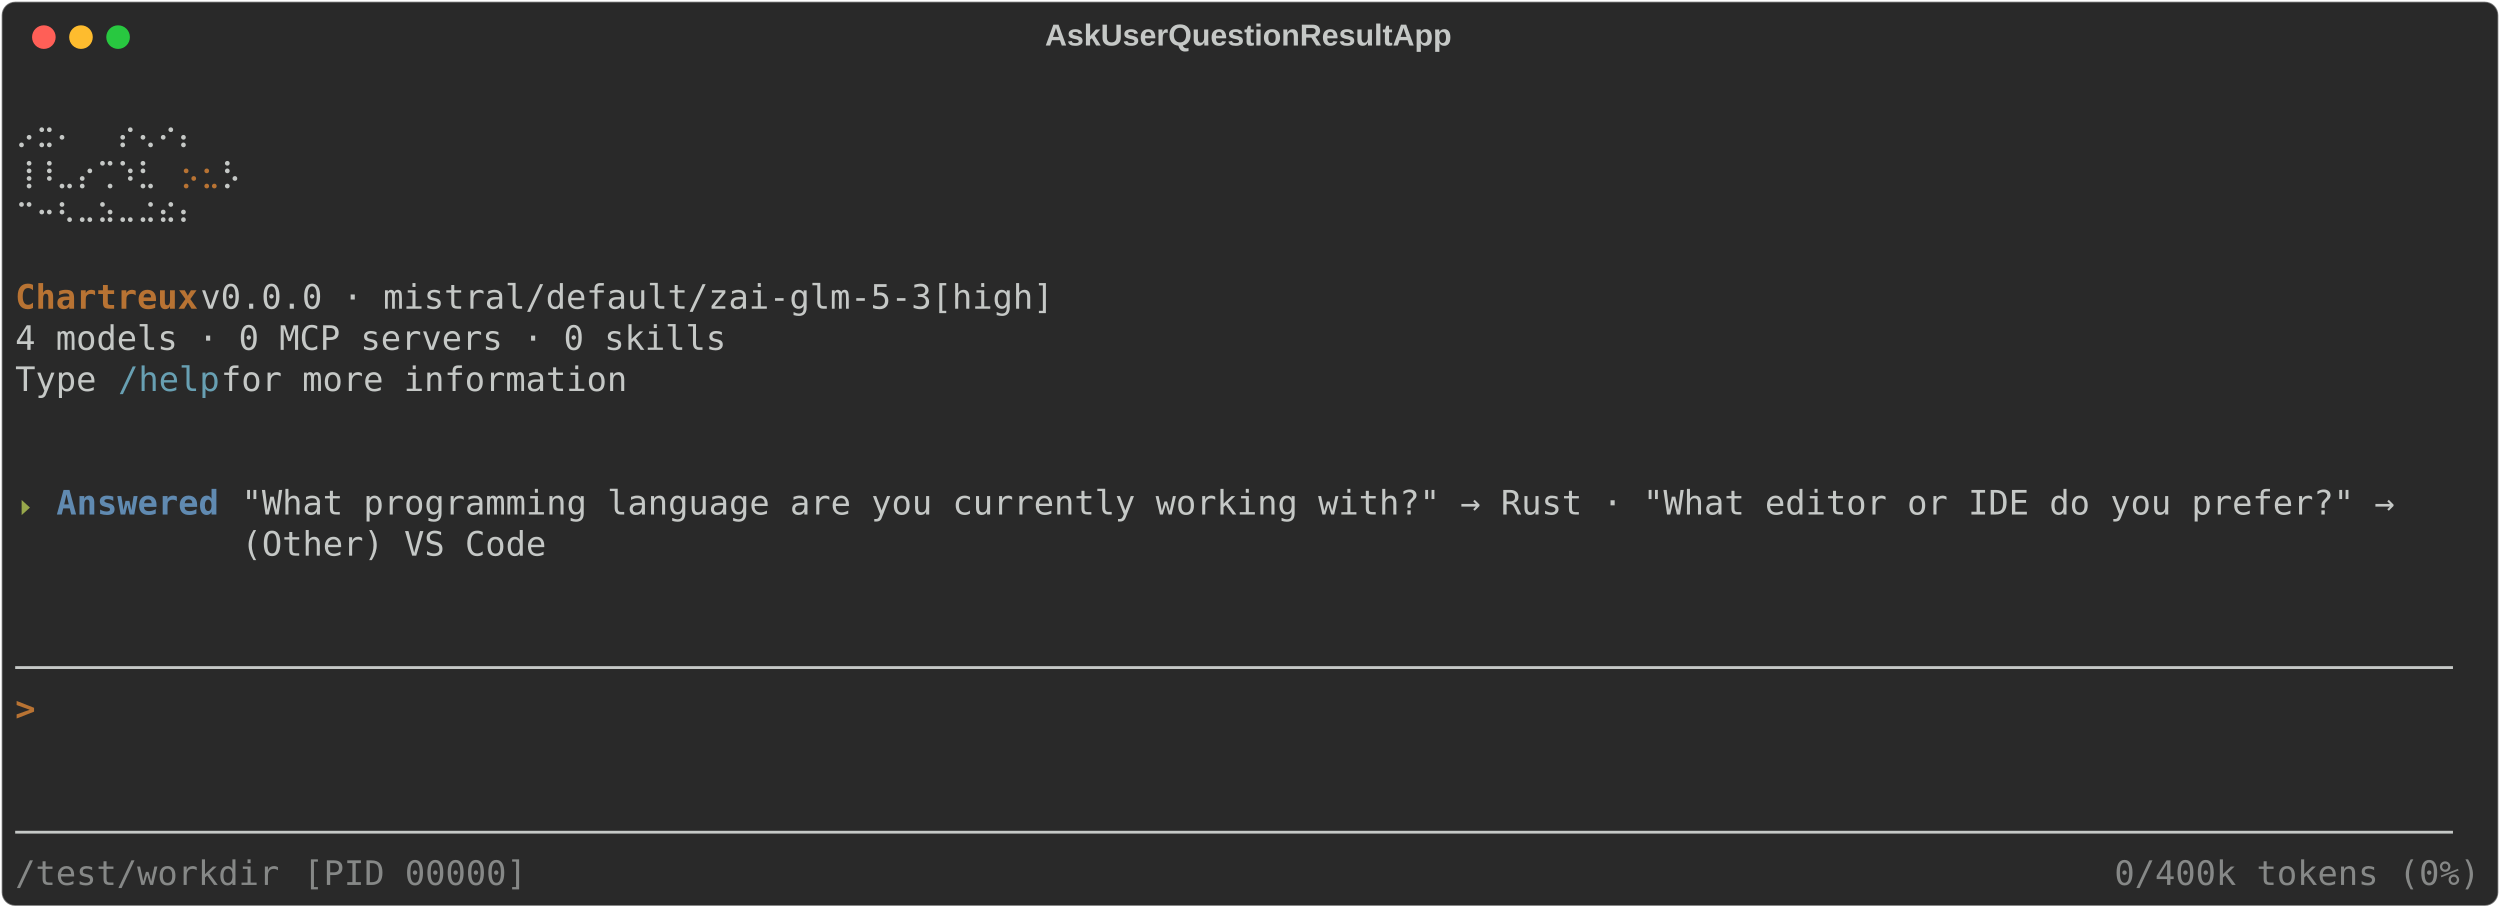
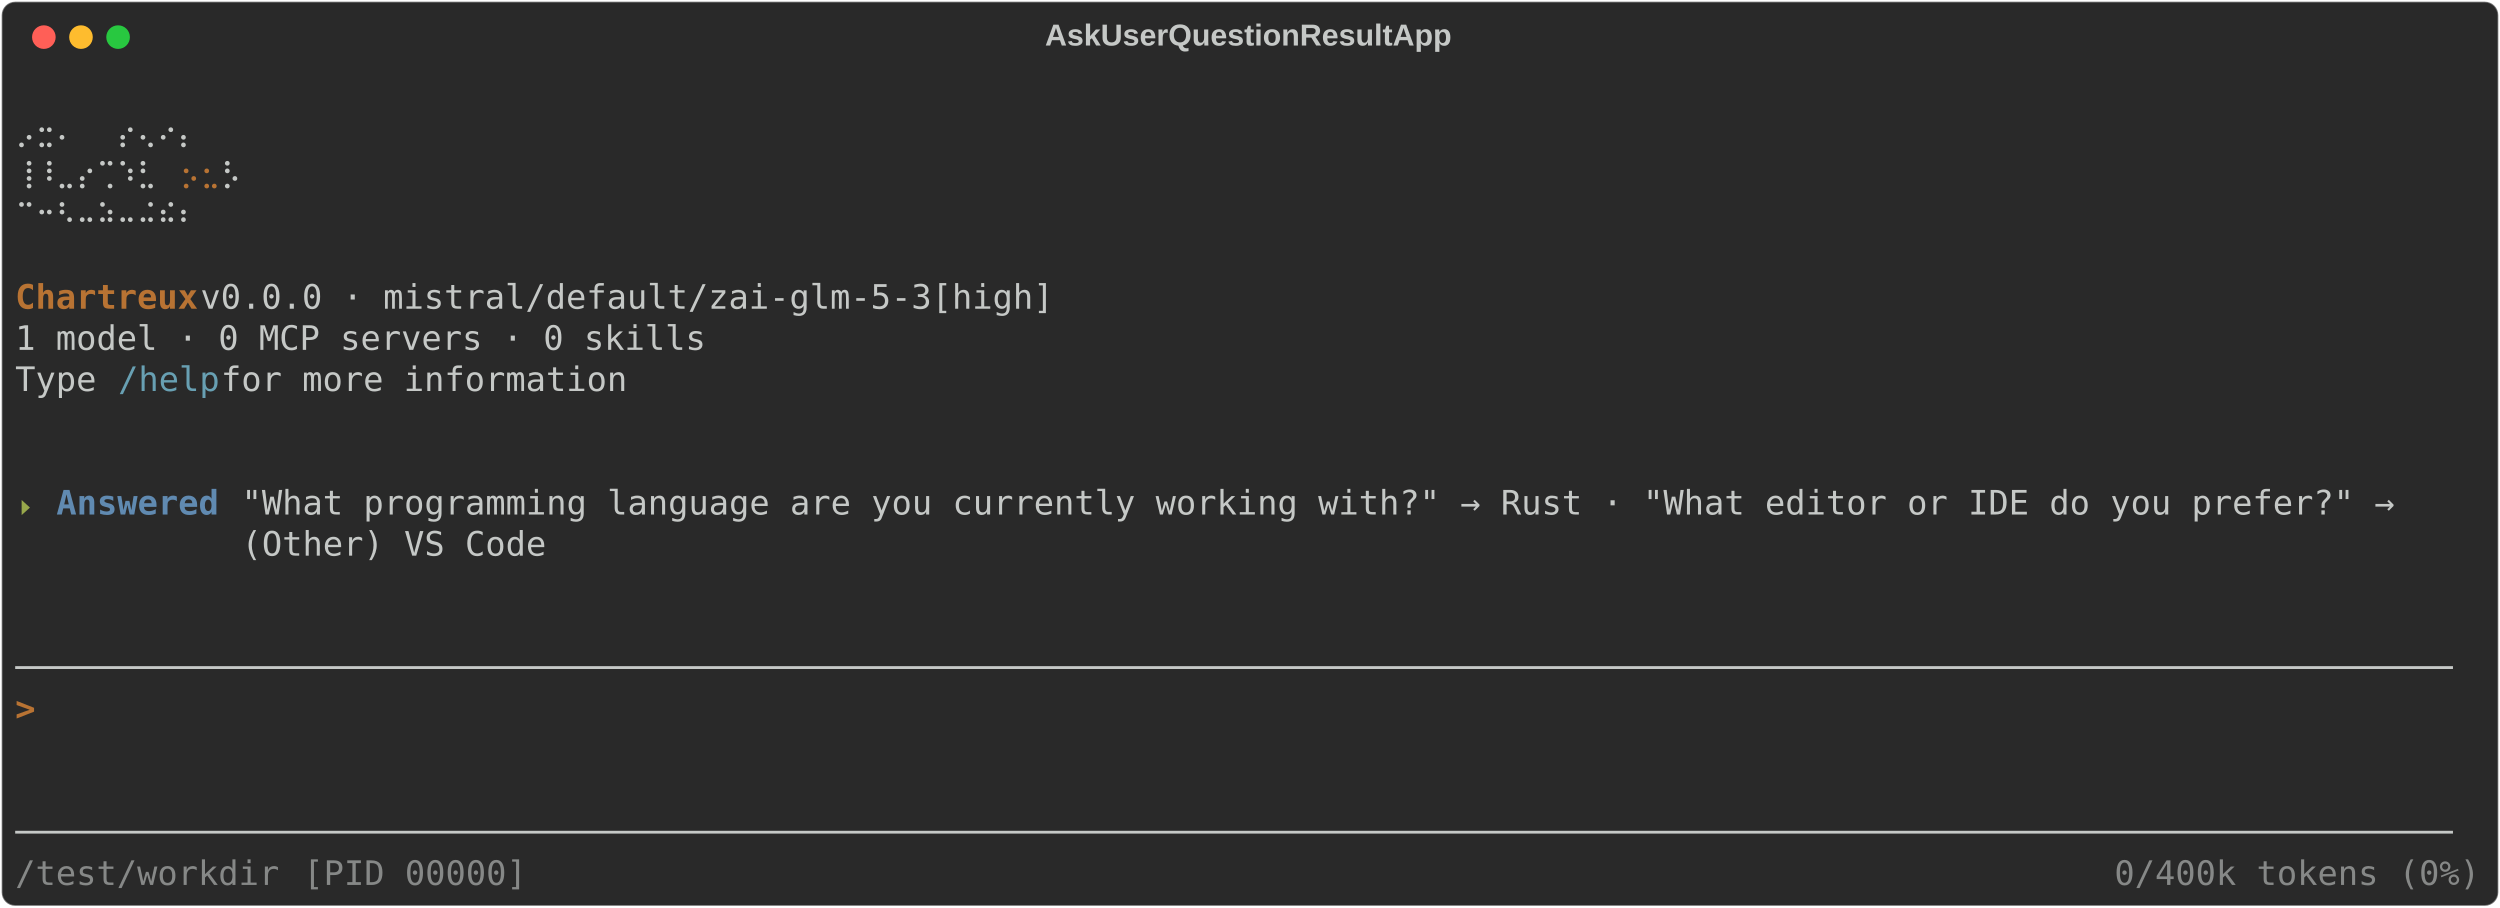
<svg xmlns="http://www.w3.org/2000/svg" class="rich-terminal" viewBox="0 0 1482 538.0">
  <style>

    @font-face {
        font-family: "Fira Code";
        src: local("FiraCode-Regular"),
                url("https://cdnjs.cloudflare.com/ajax/libs/firacode/6.2.0/woff2/FiraCode-Regular.woff2") format("woff2"),
                url("https://cdnjs.cloudflare.com/ajax/libs/firacode/6.2.0/woff/FiraCode-Regular.woff") format("woff");
        font-style: normal;
        font-weight: 400;
    }
    @font-face {
        font-family: "Fira Code";
        src: local("FiraCode-Bold"),
                url("https://cdnjs.cloudflare.com/ajax/libs/firacode/6.2.0/woff2/FiraCode-Bold.woff2") format("woff2"),
                url("https://cdnjs.cloudflare.com/ajax/libs/firacode/6.2.0/woff/FiraCode-Bold.woff") format("woff");
        font-style: bold;
        font-weight: 700;
    }

    .terminal-matrix {
        font-family: Fira Code, monospace;
        font-size: 20px;
        line-height: 24.4px;
        font-variant-east-asian: full-width;
    }

    .terminal-title {
        font-size: 18px;
        font-weight: bold;
        font-family: arial;
    }

    .terminal-r1 { fill: #c5c8c6 }
.terminal-r2 { fill: #b87333 }
.terminal-r3 { fill: #b87333;font-weight: bold }
.terminal-r4 { fill: #68a0b3 }
.terminal-r5 { fill: #98a84b }
.terminal-r6 { fill: #608ab1;font-weight: bold }
.terminal-r7 { fill: #868887 }
    </style>
  <defs>
    <clipPath id="terminal-clip-terminal">
      <rect x="0" y="0" width="1463.0" height="487.0" />
    </clipPath>
    <clipPath id="terminal-line-0">
      <rect x="0" y="1.5" width="1464" height="24.65" />
    </clipPath>
    <clipPath id="terminal-line-1">
      <rect x="0" y="25.9" width="1464" height="24.65" />
    </clipPath>
    <clipPath id="terminal-line-2">
      <rect x="0" y="50.3" width="1464" height="24.65" />
    </clipPath>
    <clipPath id="terminal-line-3">
      <rect x="0" y="74.7" width="1464" height="24.65" />
    </clipPath>
    <clipPath id="terminal-line-4">
      <rect x="0" y="99.1" width="1464" height="24.65" />
    </clipPath>
    <clipPath id="terminal-line-5">
      <rect x="0" y="123.5" width="1464" height="24.65" />
    </clipPath>
    <clipPath id="terminal-line-6">
      <rect x="0" y="147.9" width="1464" height="24.65" />
    </clipPath>
    <clipPath id="terminal-line-7">
      <rect x="0" y="172.3" width="1464" height="24.65" />
    </clipPath>
    <clipPath id="terminal-line-8">
      <rect x="0" y="196.7" width="1464" height="24.65" />
    </clipPath>
    <clipPath id="terminal-line-9">
      <rect x="0" y="221.1" width="1464" height="24.65" />
    </clipPath>
    <clipPath id="terminal-line-10">
      <rect x="0" y="245.5" width="1464" height="24.65" />
    </clipPath>
    <clipPath id="terminal-line-11">
      <rect x="0" y="269.9" width="1464" height="24.65" />
    </clipPath>
    <clipPath id="terminal-line-12">
      <rect x="0" y="294.3" width="1464" height="24.65" />
    </clipPath>
    <clipPath id="terminal-line-13">
      <rect x="0" y="318.7" width="1464" height="24.65" />
    </clipPath>
    <clipPath id="terminal-line-14">
      <rect x="0" y="343.1" width="1464" height="24.65" />
    </clipPath>
    <clipPath id="terminal-line-15">
      <rect x="0" y="367.5" width="1464" height="24.65" />
    </clipPath>
    <clipPath id="terminal-line-16">
      <rect x="0" y="391.9" width="1464" height="24.65" />
    </clipPath>
    <clipPath id="terminal-line-17">
      <rect x="0" y="416.3" width="1464" height="24.65" />
    </clipPath>
    <clipPath id="terminal-line-18">
      <rect x="0" y="440.7" width="1464" height="24.65" />
    </clipPath>
  </defs>
  <rect fill="#292929" stroke="rgba(255,255,255,0.35)" stroke-width="1" x="1" y="1" width="1480" height="536" rx="8" />
  <text class="terminal-title" fill="#c5c8c6" text-anchor="middle" x="740" y="27">AskUserQuestionResultApp</text>
  <g transform="translate(26,22)">
    <circle cx="0" cy="0" r="7" fill="#ff5f57" />
    <circle cx="22" cy="0" r="7" fill="#febc2e" />
    <circle cx="44" cy="0" r="7" fill="#28c840" />
  </g>
  <g transform="translate(9, 41)" clip-path="url(#terminal-clip-terminal)">
    <g class="terminal-matrix">
      <text class="terminal-r1" x="1464" y="20" textLength="12.2" clip-path="url(#terminal-line-0)">
</text>
      <text class="terminal-r1" x="0" y="44.4" textLength="134.2" clip-path="url(#terminal-line-1)">  ⡠⣒⠄  ⡔⢄⠔⡄</text>
      <text class="terminal-r1" x="1464" y="44.4" textLength="12.2" clip-path="url(#terminal-line-1)">
</text>
      <text class="terminal-r1" x="0" y="68.8" textLength="97.6" clip-path="url(#terminal-line-2)"> ⢸⠸⣀⡔⢉⠱⣃</text>
      <text class="terminal-r2" x="97.6" y="68.8" textLength="12.2" clip-path="url(#terminal-line-2)">⡢</text>
      <text class="terminal-r2" x="109.8" y="68.8" textLength="12.2" clip-path="url(#terminal-line-2)">⣂</text>
      <text class="terminal-r1" x="122" y="68.8" textLength="12.2" clip-path="url(#terminal-line-2)">⡣</text>
      <text class="terminal-r1" x="1464" y="68.8" textLength="12.2" clip-path="url(#terminal-line-2)">
</text>
      <text class="terminal-r1" x="0" y="93.2" textLength="134.2" clip-path="url(#terminal-line-3)">  ⠉⠒⠣⠤⠵⠤⠬⠮⠆</text>
      <text class="terminal-r1" x="1464" y="93.2" textLength="12.2" clip-path="url(#terminal-line-3)">
</text>
      <text class="terminal-r1" x="1464" y="117.6" textLength="12.2" clip-path="url(#terminal-line-4)">
</text>
      <text class="terminal-r3" x="0" y="142" textLength="109.8" clip-path="url(#terminal-line-5)">Chartreux</text>
      <text class="terminal-r1" x="109.8" y="142" textLength="524.6" clip-path="url(#terminal-line-5)"> v0.0.0 · mistral/default/zai-glm-5-3[high]</text>
      <text class="terminal-r1" x="1464" y="142" textLength="12.2" clip-path="url(#terminal-line-5)">
</text>
-       <text class="terminal-r1" x="0" y="166.4" textLength="427" clip-path="url(#terminal-line-6)">4 models · 0 MCP servers · 0 skills</text>
+       <text class="terminal-r1" x="0" y="166.4" textLength="414.8" clip-path="url(#terminal-line-6)">1 model · 0 MCP servers · 0 skills</text>
      <text class="terminal-r1" x="1464" y="166.4" textLength="12.2" clip-path="url(#terminal-line-6)">
</text>
      <text class="terminal-r1" x="0" y="190.8" textLength="61" clip-path="url(#terminal-line-7)">Type </text>
      <text class="terminal-r4" x="61" y="190.8" textLength="61" clip-path="url(#terminal-line-7)">/help</text>
      <text class="terminal-r1" x="122" y="190.8" textLength="256.2" clip-path="url(#terminal-line-7)"> for more information</text>
      <text class="terminal-r1" x="1464" y="190.8" textLength="12.2" clip-path="url(#terminal-line-7)">
</text>
      <text class="terminal-r1" x="1464" y="215.2" textLength="12.2" clip-path="url(#terminal-line-8)">
</text>
      <text class="terminal-r1" x="1464" y="239.6" textLength="12.2" clip-path="url(#terminal-line-9)">
</text>
      <text class="terminal-r5" x="0" y="264" textLength="12.2" clip-path="url(#terminal-line-10)">⏵</text>
      <text class="terminal-r6" x="24.4" y="264" textLength="97.6" clip-path="url(#terminal-line-10)">Answered</text>
      <text class="terminal-r1" x="134.2" y="264" textLength="1293.2" clip-path="url(#terminal-line-10)">"What programming language are you currently working with?" → Rust · "What editor or IDE do you prefer?" →</text>
      <text class="terminal-r1" x="1464" y="264" textLength="12.2" clip-path="url(#terminal-line-10)">
</text>
      <text class="terminal-r1" x="134.2" y="288.4" textLength="183" clip-path="url(#terminal-line-11)">(Other) VS Code</text>
      <text class="terminal-r1" x="1464" y="288.4" textLength="12.2" clip-path="url(#terminal-line-11)">
</text>
      <text class="terminal-r1" x="1464" y="312.8" textLength="12.2" clip-path="url(#terminal-line-12)">
</text>
      <text class="terminal-r1" x="1464" y="337.2" textLength="12.2" clip-path="url(#terminal-line-13)">
</text>
      <text class="terminal-r1" x="0" y="361.6" textLength="1464" clip-path="url(#terminal-line-14)">────────────────────────────────────────────────────────────────────────────────────────────────────────────────────────</text>
      <text class="terminal-r1" x="1464" y="361.6" textLength="12.2" clip-path="url(#terminal-line-14)">
</text>
      <text class="terminal-r3" x="0" y="386" textLength="12.2" clip-path="url(#terminal-line-15)">&gt;</text>
      <text class="terminal-r1" x="1464" y="386" textLength="12.2" clip-path="url(#terminal-line-15)">
</text>
      <text class="terminal-r1" x="1464" y="410.4" textLength="12.2" clip-path="url(#terminal-line-16)">
</text>
      <text class="terminal-r1" x="1464" y="434.8" textLength="12.2" clip-path="url(#terminal-line-17)">
</text>
      <text class="terminal-r1" x="0" y="459.2" textLength="1464" clip-path="url(#terminal-line-18)">────────────────────────────────────────────────────────────────────────────────────────────────────────────────────────</text>
      <text class="terminal-r1" x="1464" y="459.2" textLength="12.2" clip-path="url(#terminal-line-18)">
</text>
      <text class="terminal-r7" x="0" y="483.6" textLength="158.6" clip-path="url(#terminal-line-19)">/test/workdir</text>
      <text class="terminal-r7" x="170.8" y="483.6" textLength="134.2" clip-path="url(#terminal-line-19)">[PID 00000]</text>
      <text class="terminal-r7" x="1244.4" y="483.6" textLength="219.6" clip-path="url(#terminal-line-19)">0/400k tokens (0%)</text>
    </g>
  </g>
</svg>
